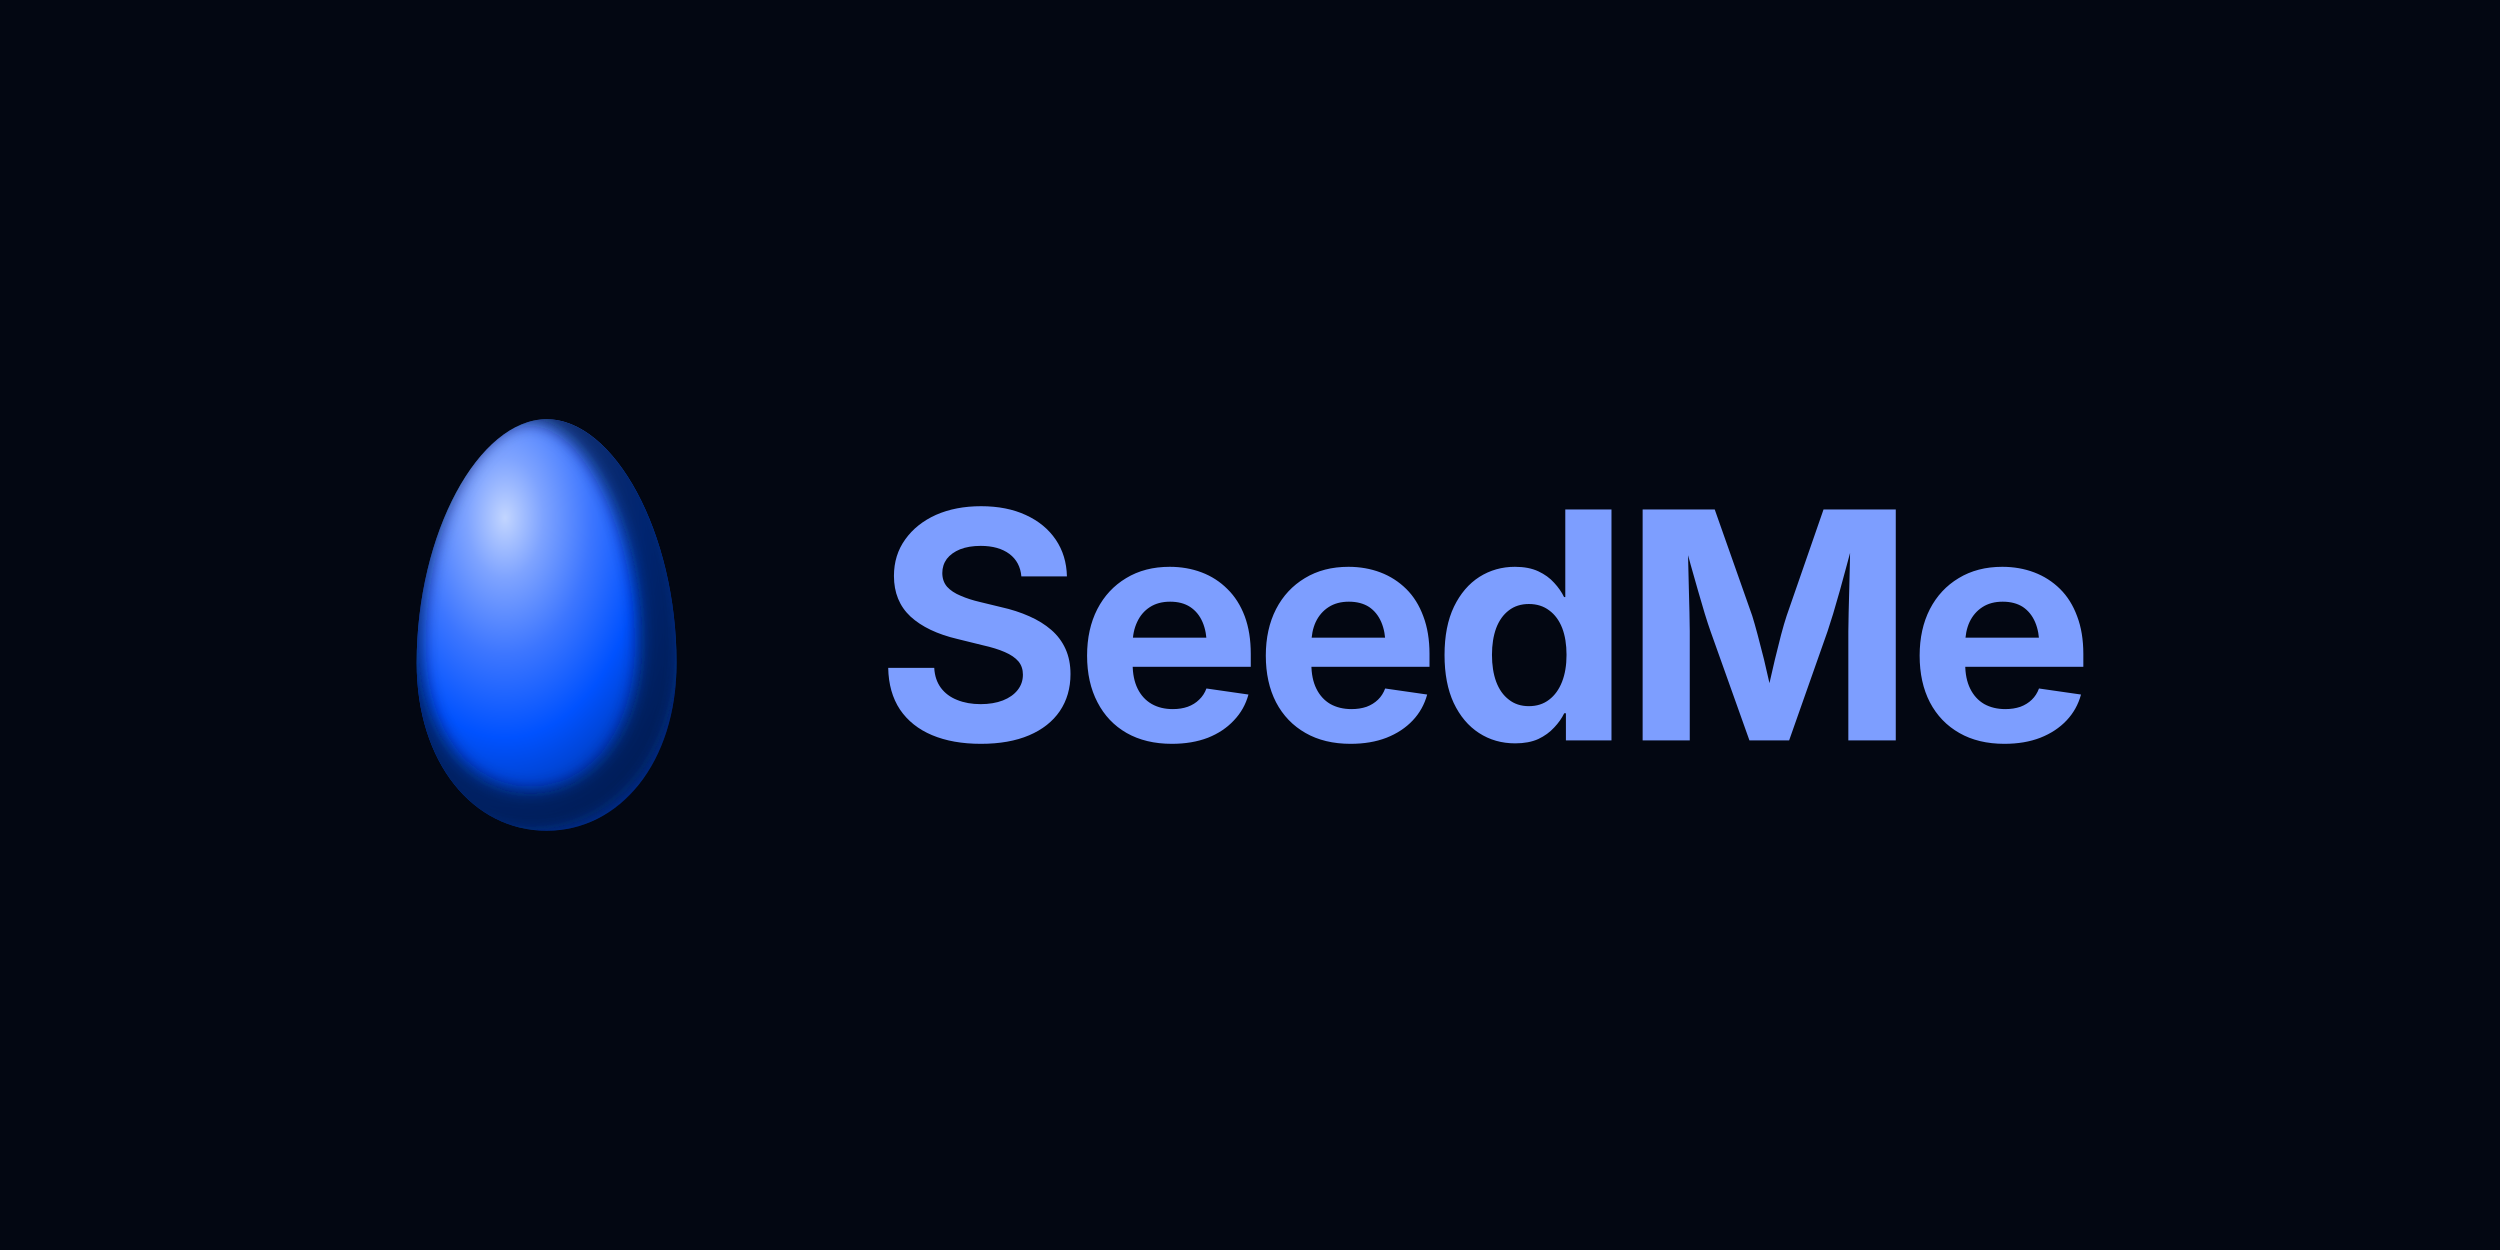
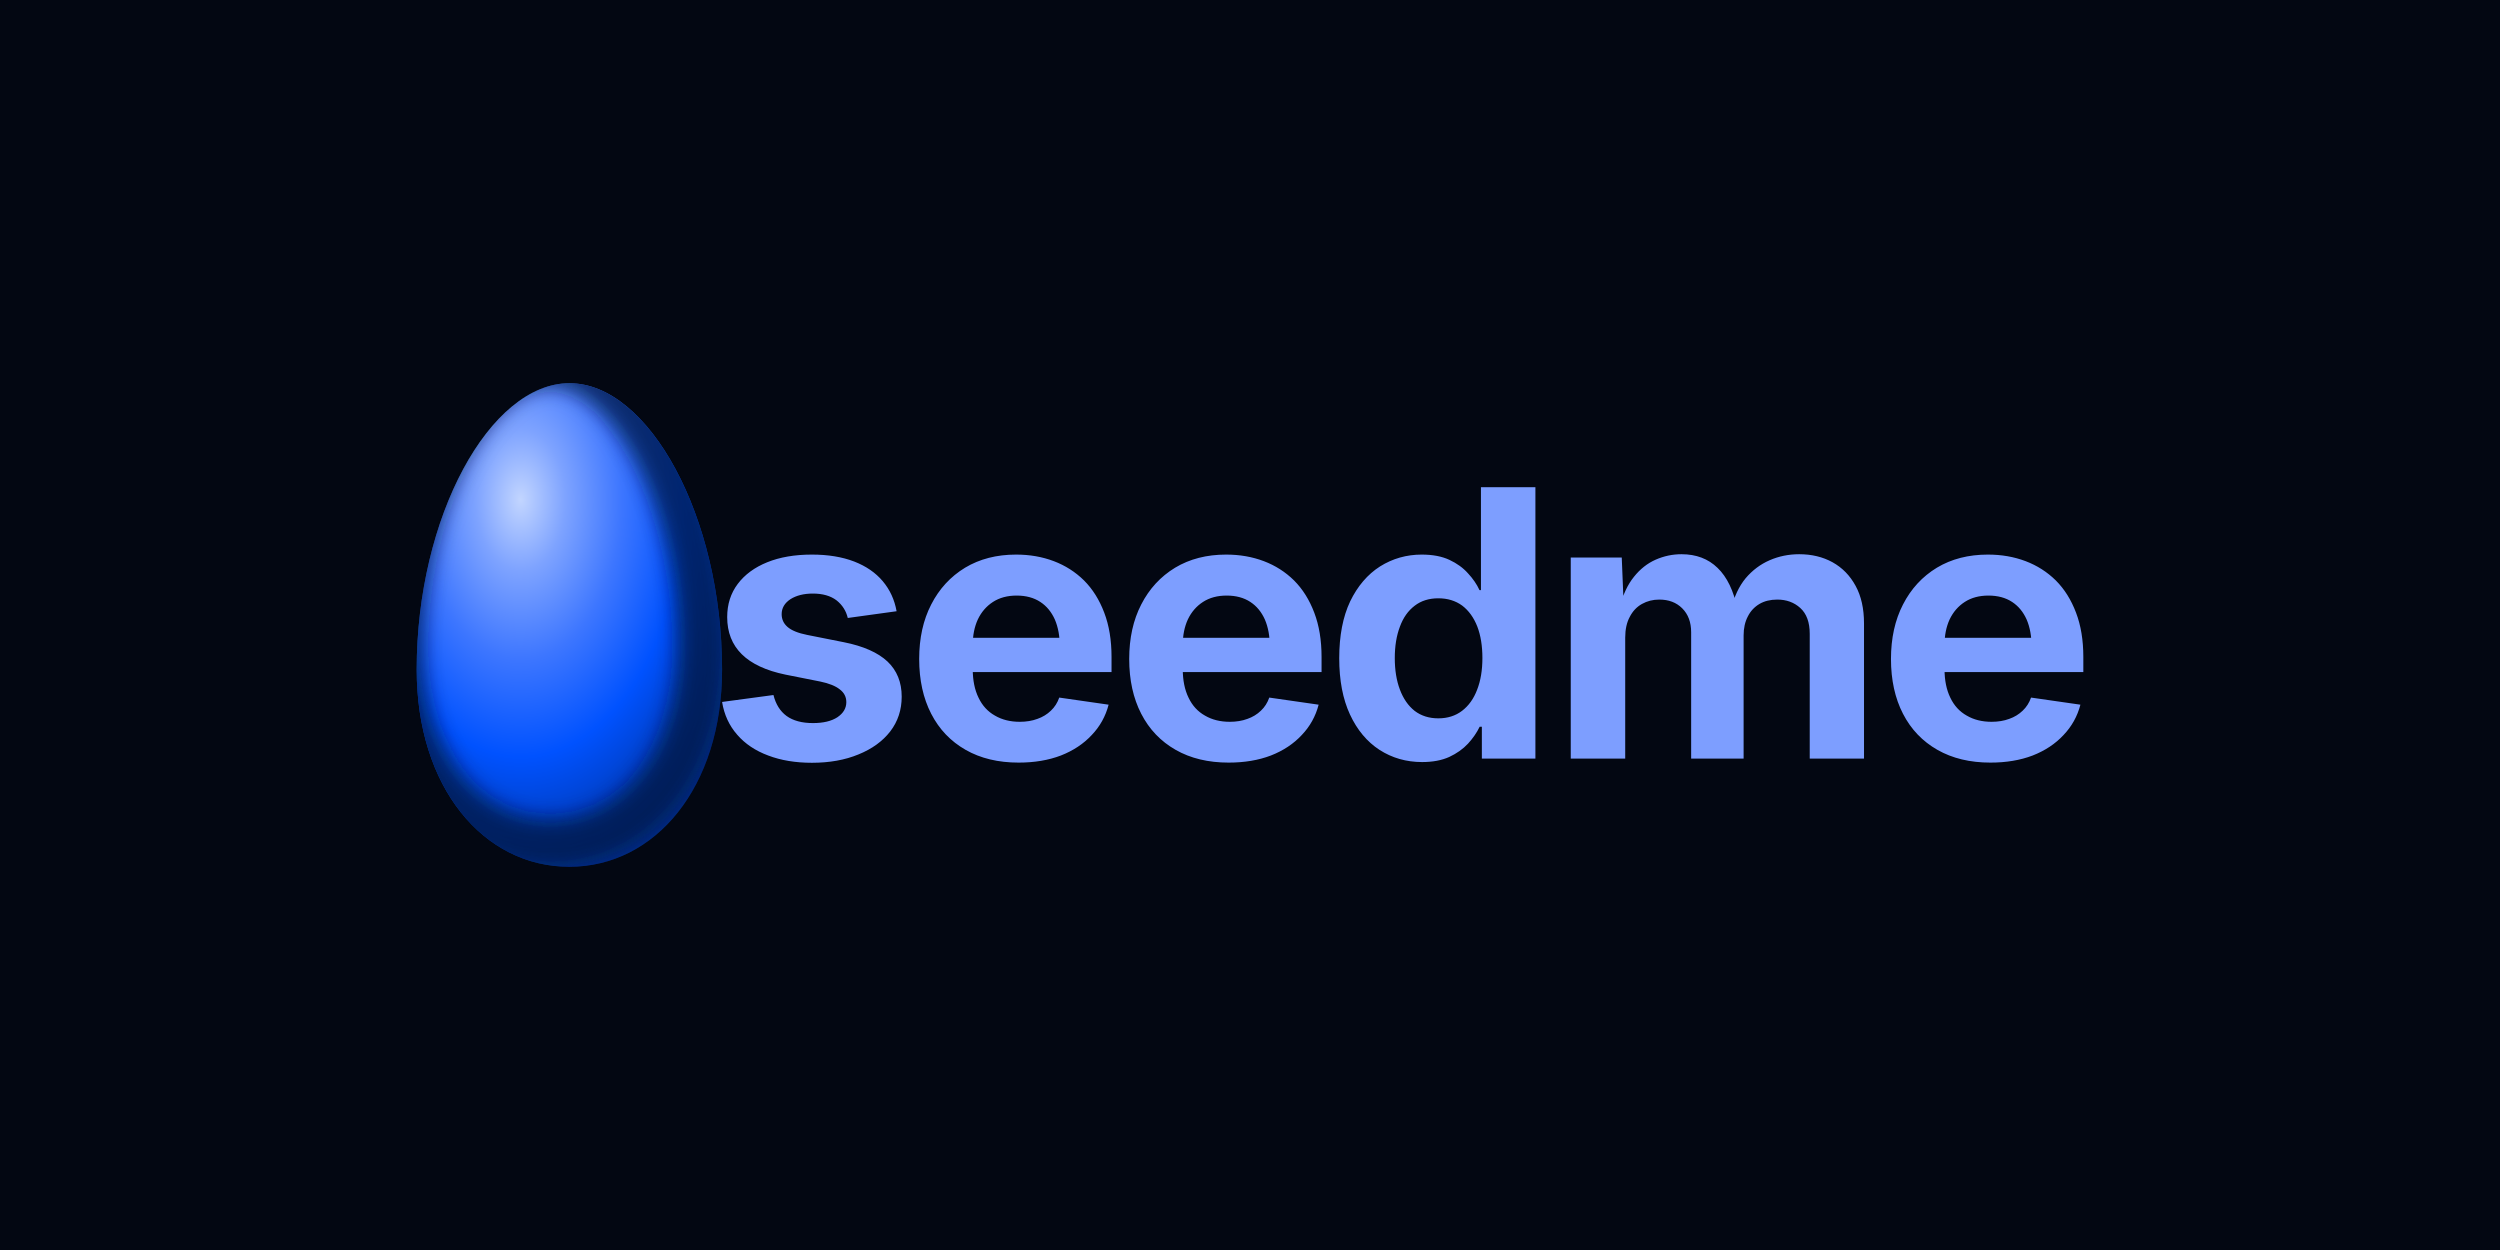
<svg xmlns="http://www.w3.org/2000/svg" viewBox="0 0 96 48" width="96in" height="48in">
  <rect width="96" height="48" fill="#030712" />
-   <svg x="12.435" y="15.445" width="17.109" height="17.109" viewBox="0 0 100 100">
+   <svg x="11.811" y="13.947" width="20.106" height="20.106" viewBox="0 0 100 100">
    <defs>
      <radialGradient id="seed-shell" cx="0.34" cy="0.24" r="0.92">
        <stop offset="0" stop-color="#c2d5ff" />
        <stop offset="0.16" stop-color="#7ea3ff" />
        <stop offset="0.36" stop-color="#3d76ff" />
        <stop offset="0.58" stop-color="#0052ff" />
        <stop offset="0.82" stop-color="#0037ad" />
        <stop offset="1" stop-color="#001e6b" />
      </radialGradient>
      <filter id="seed-blur" x="-40%" y="-40%" width="180%" height="180%">
        <feGaussianBlur stdDeviation="3" />
      </filter>
      <clipPath id="seed-clip">
        <path d="M50 3 C75 3 98 45 98 93 C98 130 77 155 50 155 C23 155 2 130 2 93 C2 45 25 3 50 3 Z" transform="translate(50 50) scale(0.6076) translate(-50 -79)" />
      </clipPath>
    </defs>
    <path d="M50 3 C75 3 98 45 98 93 C98 130 77 155 50 155 C23 155 2 130 2 93 C2 45 25 3 50 3 Z" fill="url(#seed-shell)" transform="translate(50 50) scale(0.6076) translate(-50 -79)" />
    <g clip-path="url(#seed-clip)">
      <path d="M50 3 C75 3 98 45 98 93 C98 130 77 155 50 155 C23 155 2 130 2 93 C2 45 25 3 50 3 Z" transform="translate(50 50) scale(0.6076) translate(-50 -79) translate(-6 -7)" fill="none" stroke="#00123f" stroke-width="16" opacity="0.75" filter="url(#seed-blur)" />
    </g>
  </svg>
-   <svg x="34.107" y="19.438" width="45.893" height="9.125" viewBox="0 0 7710 1533">
-     <path d="m598 1533q-182 0-315-56-133-56-207-165-73-110-76-269h297q4 76 43 129 39 52 105 78 66 27 151 27 82 0 144-24 61-24 95-67 34-43 34-99 0-51-29-86-30-35-88-60-57-25-142-44l-162-40q-196-46-304-145-107-100-107-262 0-135 73-236 72-101 198-158 127-56 291-56 166 0 289 57 124 57 193 159 69 102 72 237h-294q-8-93-77-145-70-52-185-52-77 0-133 22-56 23-86 62-29 40-29 91 0 53 31 89 32 35 88 58 55 24 124 40l136 33q99 22 182 59 82 36 142 88 60 52 92 123 32 71 32 162 0 137-69 239-69 101-198 156-129 55-311 55zm1232 0q-169 0-292-70-122-70-188-198-67-128-67-301 0-171 66-300 66-128 186-200 120-73 281-73 111 0 206 36 95 36 166 107 72 70 112 176 39 105 39 243v83h-937v-188h792l-139 49q0-86-27-149-27-63-80-98-52-34-129-34-77 0-131 35-54 35-82 96-29 61-29 140v132q0 93 32 158 32 65 91 99 58 33 136 33 53 0 96-15 44-16 74-46 31-29 47-72l271 39q-26 96-94 167-67 72-168 112-102 39-232 39zm1153 0q-169 0-291-70-123-70-190-198-66-128-66-301 0-171 66-300 66-128 186-200 120-73 281-73 111 0 206 36 95 36 167 107 71 70 110 176 40 105 40 243v83h-937v-188h792l-139 49q0-86-27-149-27-63-79-98-53-34-130-34-77 0-131 35-54 35-83 96-28 61-28 140v132q0 93 32 158 32 65 90 99 59 33 137 33 53 0 97-15 43-16 74-46 30-29 46-72l271 39q-26 96-93 167-68 72-170 112-101 39-231 39zm1062-3q-131 0-234-67-103-67-163-194-59-127-59-309 0-185 61-312 61-126 164-192 103-65 229-65 89 0 151 29 62 29 102 74 41 44 64 92h8v-565h298v1490h-294v-175h-11q-23 48-65 92-41 45-102 74-62 28-149 28zm88-240q77 0 131-42 54-41 83-115 29-74 29-174 0-100-28-173-29-74-84-114-54-41-131-41-76 0-129 41-54 41-82 115-27 74-27 172 0 99 27 173 28 75 82 116 53 42 129 42zm734 221v-1490h465l242 686q15 48 35 123 20 74 41 159 20 85 38 165 17 79 29 137h-64q12-57 29-136 18-79 38-165 21-85 40-160 20-75 36-123l238-686h466v1490h-306v-704q0-49 2-121 1-72 4-155 2-83 4-167 2-85 3-160h23q-20 82-44 169-23 87-46 169-24 83-44 152-21 68-36 113l-248 704h-256l-251-704q-16-45-37-113-20-68-44-150-24-82-48-169-24-87-46-171h28q1 72 3 156 2 84 4 168 2 84 4 156 2 73 2 123v704zm2334 22q-169 0-291-70-123-70-190-198-66-128-66-301 0-171 66-300 66-128 186-200 120-73 281-73 111 0 206 36 95 36 167 107 71 70 110 176 40 105 40 243v83h-937v-188h792l-139 49q0-86-27-149-27-63-79-98-53-34-130-34-77 0-131 35-54 35-83 96-28 61-28 140v132q0 93 32 158 32 65 90 99 59 33 137 33 53 0 97-15 43-16 74-46 30-29 46-72l271 39q-26 96-93 167-68 72-170 112-101 39-231 39z" fill="#7d9eff" />
+   <svg x="27.728" y="18.708" width="52.272" height="10.583" viewBox="0 0 7473 1513">
+     <path d="m493 1513q-135 0-240-40q-105-39-170-114q-66-75-83-180l282-38q19 76 72 115q54 39 145 39q85 0 134-32q49-33 49-83q0-43-36-70q-35-28-107-43l-191-38q-160-33-240-112q-80-79-80-204q0-105 58-182q58-77 162-119q104-42 245-42q133 0 232 38q98 38 157 108q59 70 76 165l-268 37q-14-59-62-97q-49-37-130-37q-74 0-123 31q-48 32-48 82q0 42 32 70q33 29 108 44l201 40q161 32 240 106q78 74 78 193q0 109-63 191q-63 81-174 126q-111 46-256 46zm1135-1q-168 0-291-70q-123-70-189-198q-66-128-66-301q0-171 66-299q66-129 186-202q120-72 280-72q112 0 207 36q95 36 166 106q71 71 111 177q40 105 40 243v83h-937v-188h791l-138 49q0-86-27-149q-28-63-80-97q-53-35-130-35q-76 0-130 35q-54 35-83 96q-28 61-28 140v132q0 93 32 158q31 65 90 98q58 34 136 34q54 0 97-16q43-15 74-45q31-29 46-72l271 39q-25 96-93 167q-67 72-169 112q-102 39-232 39zm1153 0q-168 0-291-70q-123-70-189-198q-66-128-66-301q0-171 66-299q66-129 186-202q120-72 280-72q112 0 207 36q95 36 166 106q71 71 111 177q40 105 40 243v83h-937v-188h791l-138 49q0-86-27-149q-28-63-80-97q-53-35-130-35q-76 0-130 35q-54 35-83 96q-28 61-28 140v132q0 93 32 158q31 65 90 98q58 34 136 34q54 0 97-16q43-15 74-45q31-29 46-72l271 39q-25 96-93 167q-67 72-169 112q-102 39-232 39zm1062-3q-130 0-234-67q-103-67-162-194q-59-127-59-309q0-185 60-312q61-126 164-192q104-65 229-65q90 0 152 29q62 29 102 74q41 44 63 92h8v-565h299v1490h-294v-175h-12q-23 48-64 93q-41 44-103 73q-62 28-149 28zm89-240q76 0 130-41q55-42 83-116q29-74 29-174q0-100-28-173q-29-74-83-115q-55-40-131-40q-77 0-130 41q-54 41-81 115q-28 74-28 172q0 99 28 173q28 75 81 117q54 41 130 41zm727 221v-1104h280l11 269h-21q26-100 77-163q51-64 119-94q68-30 142-30q121 0 198 75q78 75 109 226h-34q24-102 79-169q56-66 132-99q76-33 162-33q103 0 183 44q81 45 127 130q46 84 46 206v742h-298v-685q0-95-52-142q-51-46-126-46q-57 0-98 24q-42 25-64 69q-23 44-23 104v676h-288v-694q0-82-49-131q-48-48-126-48q-52 0-95 24q-43 24-67 71q-25 46-25 114v664zm2304 22q-168 0-291-70q-123-70-189-198q-66-128-66-301q0-171 66-299q66-129 186-202q120-72 280-72q112 0 207 36q95 36 166 106q71 71 111 177q40 105 40 243v83h-937v-188h791l-138 49q0-86-27-149q-28-63-80-97q-53-35-130-35q-76 0-130 35q-54 35-83 96q-28 61-28 140v132q0 93 32 158q31 65 90 98q58 34 136 34q54 0 97-16q43-15 74-45q31-29 46-72l271 39q-25 96-93 167q-67 72-169 112q-102 39-232 39z" fill="#7d9eff" />
  </svg>
</svg>
